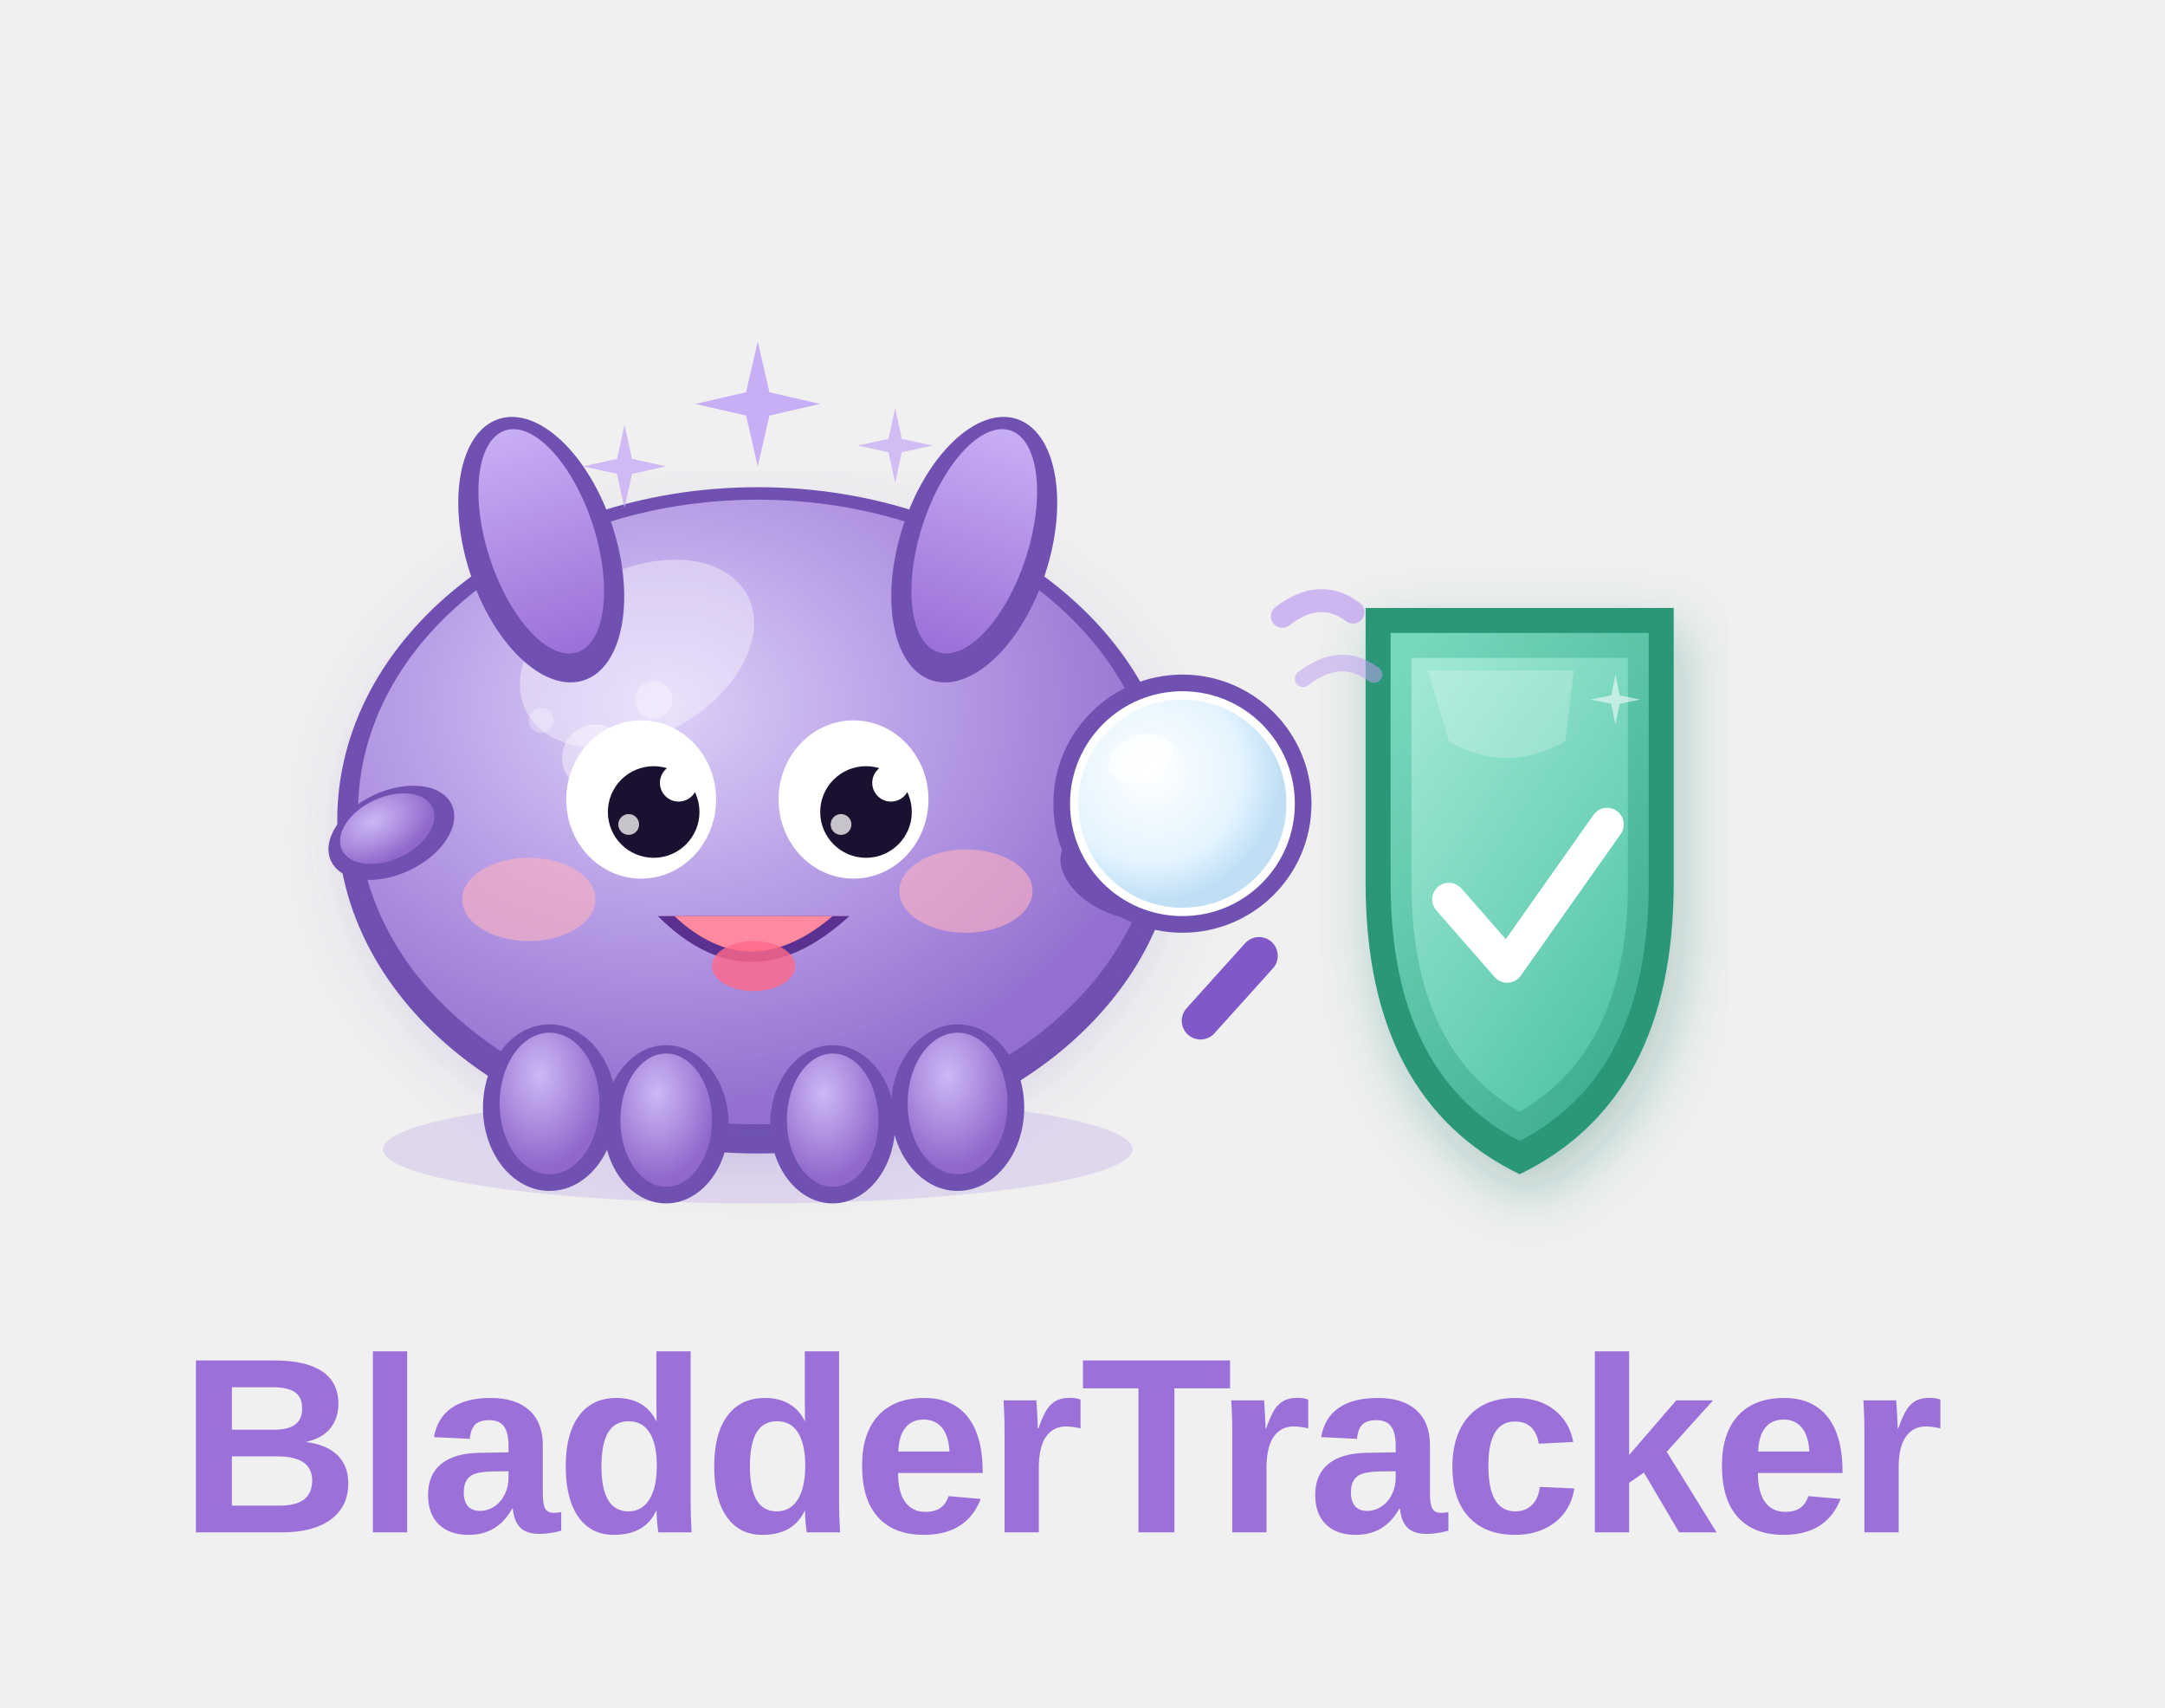
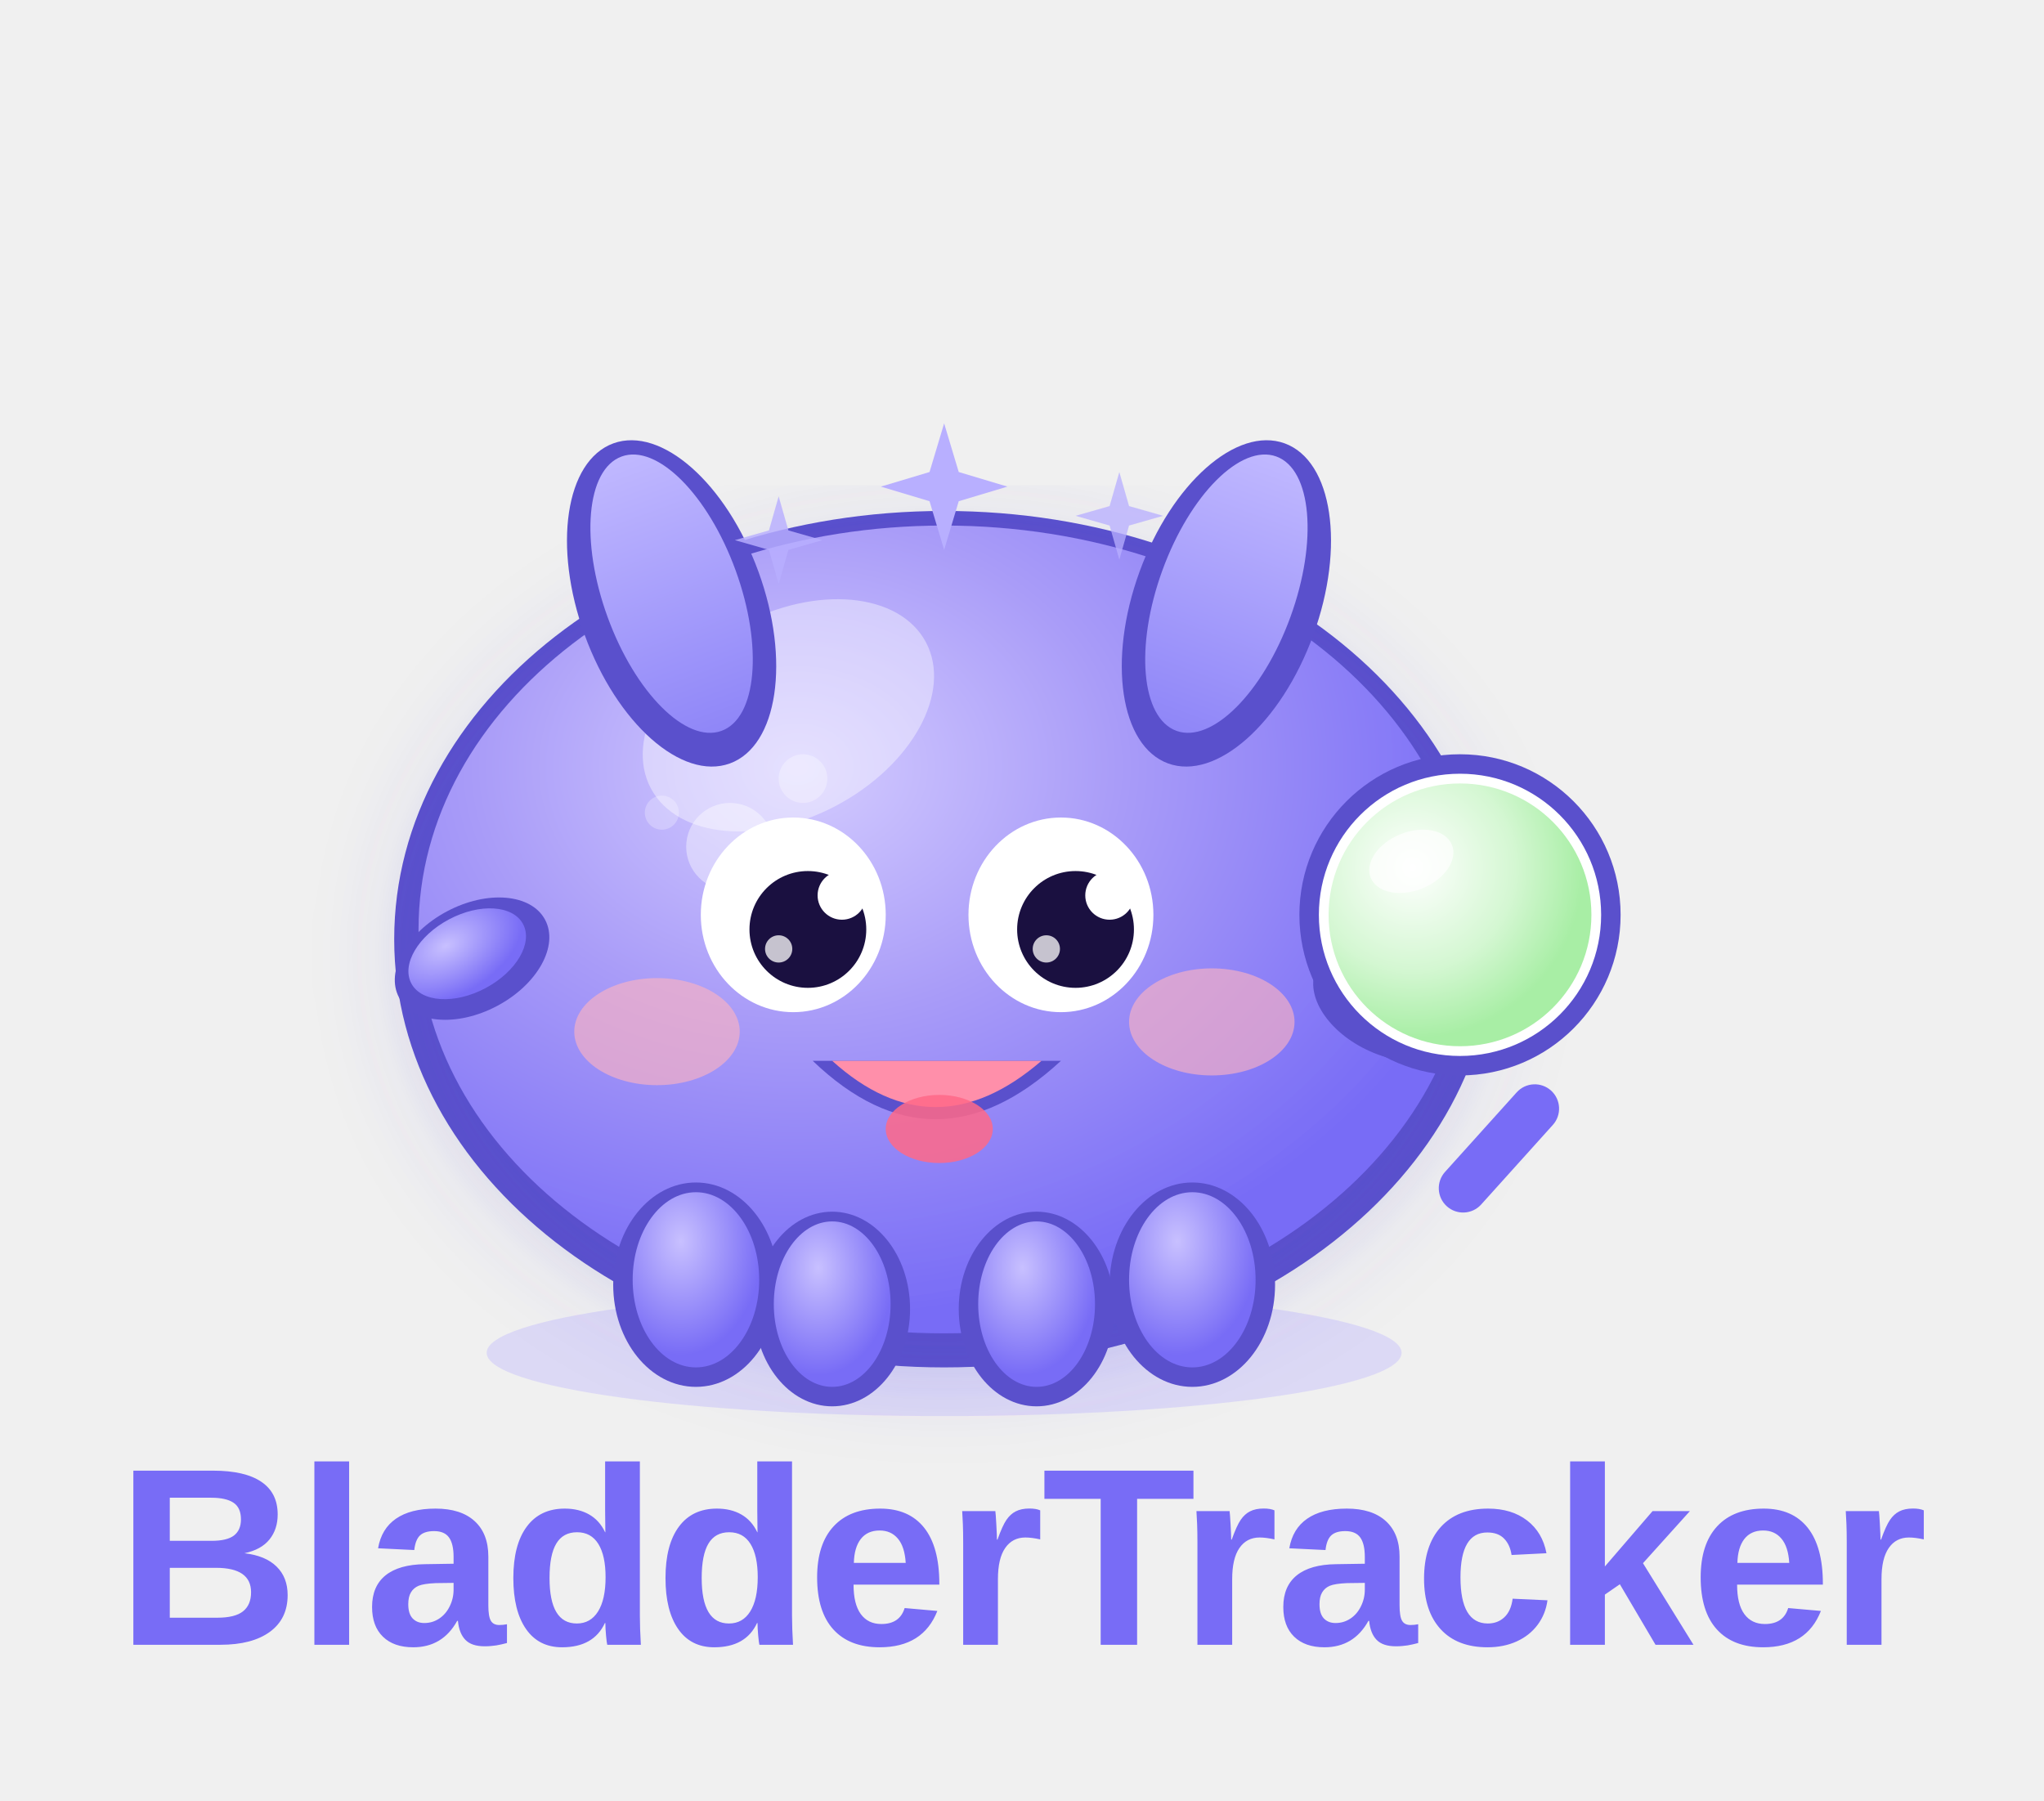
- <svg xmlns="http://www.w3.org/2000/svg" viewBox="0 0 520 410" fill="none" role="img" aria-label="BladderTracker logo">
+ <svg xmlns="http://www.w3.org/2000/svg" viewBox="0 0 420 370" fill="none" role="img" aria-label="BladderTracker logo">
  <defs>
-     <radialGradient id="bodyG" cx="38%" cy="33%" r="65%">
-       <stop offset="0%" stop-color="#ddd0f8" />
-       <stop offset="50%" stop-color="#b89ee6" />
-       <stop offset="100%" stop-color="#9370d0" />
+     <radialGradient id="bodyG" cx="36%" cy="30%" r="68%">
+       <stop offset="0%" stop-color="#d4ccff" />
+       <stop offset="45%" stop-color="#a99cf8" />
+       <stop offset="100%" stop-color="#786CF6" />
    </radialGradient>
    <linearGradient id="hornG" x1="0" y1="0" x2="0" y2="1">
-       <stop offset="0%" stop-color="#c8aef5" />
-       <stop offset="100%" stop-color="#9b70d8" />
+       <stop offset="0%" stop-color="#c0b8ff" />
+       <stop offset="100%" stop-color="#8f86f8" />
    </linearGradient>
-     <radialGradient id="legG" cx="40%" cy="30%" r="65%">
-       <stop offset="0%" stop-color="#cdb8f5" />
-       <stop offset="100%" stop-color="#9068cc" />
+     <radialGradient id="legG" cx="38%" cy="28%" r="65%">
+       <stop offset="0%" stop-color="#c8c0ff" />
+       <stop offset="100%" stop-color="#786CF6" />
    </radialGradient>
-     <linearGradient id="shieldOuter" x1="0.1" y1="0" x2="0.9" y2="1">
-       <stop offset="0%" stop-color="#78d8be" />
-       <stop offset="100%" stop-color="#3aaa8c" />
-     </linearGradient>
-     <linearGradient id="shieldInner" x1="0.1" y1="0" x2="0.8" y2="1">
-       <stop offset="0%" stop-color="#a0e8d4" />
-       <stop offset="100%" stop-color="#50c4a8" />
-     </linearGradient>
-     <radialGradient id="lensG" cx="35%" cy="35%" r="62%">
+     <radialGradient id="lensG" cx="32%" cy="32%" r="65%">
      <stop offset="0%" stop-color="#ffffff" />
-       <stop offset="70%" stop-color="#e4f4ff" />
-       <stop offset="100%" stop-color="#c0dff5" />
+       <stop offset="60%" stop-color="#d4f7d2" />
+       <stop offset="100%" stop-color="#a8eea5" />
    </radialGradient>
-     <filter id="bodyShad" x="-12%" y="-8%" width="124%" height="132%">
-       <feDropShadow dx="0" dy="5" stdDeviation="9" flood-color="#7050b8" flood-opacity="0.28" />
-     </filter>
-     <filter id="shieldShad" x="-18%" y="-12%" width="136%" height="140%">
-       <feDropShadow dx="2" dy="5" stdDeviation="7" flood-color="#207a64" flood-opacity="0.32" />
+     <filter id="bodyShad" x="-14%" y="-8%" width="128%" height="130%">
+       <feDropShadow dx="0" dy="5" stdDeviation="10" flood-color="#5a50d0" flood-opacity="0.25" />
    </filter>
  </defs>
-   <ellipse cx="182" cy="276" rx="90" ry="13" fill="#b8a0e8" opacity="0.3" />
-   <ellipse cx="182" cy="197" rx="101" ry="80" fill="#7050b0" />
-   <ellipse cx="182" cy="195" rx="96" ry="75" fill="url(#bodyG)" filter="url(#bodyShad)" />
-   <ellipse cx="153" cy="157" rx="30" ry="20" fill="white" opacity="0.38" transform="rotate(-28 153 157)" />
-   <circle cx="143" cy="182" r="8" fill="white" opacity="0.42" />
-   <circle cx="157" cy="168" r="4.5" fill="white" opacity="0.32" />
-   <circle cx="130" cy="173" r="3" fill="white" opacity="0.28" />
-   <ellipse cx="130" cy="132" rx="18" ry="33" fill="#7050b0" transform="rotate(-18 130 132)" />
-   <ellipse cx="130" cy="130" rx="13" ry="28" fill="url(#hornG)" transform="rotate(-18 130 130)" />
-   <ellipse cx="234" cy="132" rx="18" ry="33" fill="#7050b0" transform="rotate(18 234 132)" />
-   <ellipse cx="234" cy="130" rx="13" ry="28" fill="url(#hornG)" transform="rotate(18 234 130)" />
-   <ellipse cx="154" cy="192" rx="18" ry="19" fill="white" />
-   <ellipse cx="205" cy="192" rx="18" ry="19" fill="white" />
-   <circle cx="157" cy="195" r="11" fill="#1a1030" />
-   <circle cx="208" cy="195" r="11" fill="#1a1030" />
-   <circle cx="163" cy="188" r="4.5" fill="white" />
-   <circle cx="214" cy="188" r="4.5" fill="white" />
-   <circle cx="151" cy="198" r="2.5" fill="white" opacity="0.75" />
-   <circle cx="202" cy="198" r="2.5" fill="white" opacity="0.75" />
-   <path d="M158,220 Q180,242 204,220" fill="#5a3090" />
-   <path d="M162,220 Q180,237 200,220" fill="#ff8aa0" />
-   <ellipse cx="181" cy="232" rx="10" ry="6" fill="#ff6888" opacity="0.8" />
-   <ellipse cx="127" cy="216" rx="16" ry="10" fill="#ffb3c0" opacity="0.60" />
-   <ellipse cx="232" cy="214" rx="16" ry="10" fill="#ffb3c0" opacity="0.60" />
-   <ellipse cx="132" cy="266" rx="16" ry="20" fill="#7050b0" />
-   <ellipse cx="160" cy="270" rx="15" ry="19" fill="#7050b0" />
-   <ellipse cx="200" cy="270" rx="15" ry="19" fill="#7050b0" />
-   <ellipse cx="230" cy="266" rx="16" ry="20" fill="#7050b0" />
-   <ellipse cx="132" cy="265" rx="12" ry="17" fill="url(#legG)" />
-   <ellipse cx="160" cy="269" rx="11" ry="16" fill="url(#legG)" />
-   <ellipse cx="200" cy="269" rx="11" ry="16" fill="url(#legG)" />
-   <ellipse cx="230" cy="265" rx="12" ry="17" fill="url(#legG)" />
-   <ellipse cx="94" cy="200" rx="16" ry="10" fill="#7050b0" transform="rotate(-25 94 200)" />
-   <ellipse cx="93" cy="199" rx="12" ry="7.5" fill="url(#legG)" transform="rotate(-25 93 199)" />
-   <ellipse cx="270" cy="210" rx="16" ry="10" fill="#7050b0" transform="rotate(22 270 210)" />
-   <ellipse cx="269" cy="209" rx="12" ry="7.5" fill="url(#legG)" transform="rotate(22 269 209)" />
-   <rect x="291" y="222" width="9" height="30" rx="4.5" fill="#8058c8" transform="rotate(42 295 237)" />
-   <circle cx="284" cy="193" r="31" fill="#7050b0" />
-   <circle cx="284" cy="193" r="27" fill="white" />
-   <circle cx="284" cy="193" r="25" fill="url(#lensG)" />
-   <ellipse cx="274" cy="182" rx="8" ry="5.5" fill="white" opacity="0.65" transform="rotate(-22 274 182)" />
-   <path d="M328,146 L402,146 L402,212 Q402,264 365,282 Q328,264 328,212 Z" fill="#2a9878" filter="url(#shieldShad)" />
-   <path d="M334,152 L396,152 L396,212 Q396,258 365,274 Q334,258 334,212 Z" fill="url(#shieldOuter)" />
-   <path d="M339,158 L391,158 L391,212 Q391,252 365,267 Q339,252 339,212 Z" fill="url(#shieldInner)" />
-   <path d="M343,161 L378,161 L376,178 Q362,186 348,178 Z" fill="white" opacity="0.22" />
-   <g transform="translate(388,168)">
-     <path d="M0,-6 L1,-1 L6,0 L1,1 L0,6 L-1,1 L-6,0 L-1,-1 Z" fill="white" opacity="0.55" />
-   </g>
-   <polyline points="348,216 362,232 386,198" stroke="white" stroke-width="8" stroke-linecap="round" stroke-linejoin="round" fill="none" />
-   <g transform="translate(182,97)">
-     <path d="M0,-15 L2.8,-2.8 L15,0 L2.8,2.8 L0,15 L-2.8,2.8 L-15,0 L-2.8,-2.8 Z" fill="#c8aef5" />
-   </g>
-   <g transform="translate(150,112)">
-     <path d="M0,-10 L1.8,-1.8 L10,0 L1.8,1.8 L0,10 L-1.8,1.8 L-10,0 L-1.8,-1.8 Z" fill="#c8aef5" opacity="0.82" />
-   </g>
-   <g transform="translate(215,107)">
-     <path d="M0,-9 L1.6,-1.6 L9,0 L1.6,1.6 L0,9 L-1.6,1.6 L-9,0 L-1.6,-1.6 Z" fill="#c8aef5" opacity="0.78" />
-   </g>
-   <path d="M308,148 Q317,141 325,147" stroke="#c0a0f0" stroke-width="5.5" stroke-linecap="round" fill="none" opacity="0.72" />
-   <path d="M313,163 Q322,156 330,162" stroke="#c0a0f0" stroke-width="4" stroke-linecap="round" fill="none" opacity="0.55" />
-   <text x="255" y="368" text-anchor="middle" font-family="'Nunito', 'Varela Round', 'Fredoka One', 'Arial Rounded MT Bold', Arial, sans-serif" font-size="60" font-weight="800" fill="#9b70d8" letter-spacing="-1">BladderTracker</text>
+   <ellipse cx="194" cy="278" rx="94" ry="13" fill="#B8AFFF" opacity="0.35" />
+   <ellipse cx="194" cy="193" rx="113" ry="88" fill="#5a50cc" />
+   <ellipse cx="194" cy="191" rx="108" ry="83" fill="url(#bodyG)" filter="url(#bodyShad)" />
+   <ellipse cx="162" cy="147" rx="32" ry="21" fill="white" opacity="0.40" transform="rotate(-28 162 147)" />
+   <circle cx="150" cy="174" r="9" fill="white" opacity="0.40" />
+   <circle cx="165" cy="160" r="5" fill="white" opacity="0.30" />
+   <circle cx="136" cy="167" r="3.5" fill="white" opacity="0.26" />
+   <ellipse cx="138" cy="124" rx="19" ry="35" fill="#5a50cc" transform="rotate(-20 138 124)" />
+   <ellipse cx="138" cy="122" rx="14" ry="30" fill="url(#hornG)" transform="rotate(-20 138 122)" />
+   <ellipse cx="252" cy="124" rx="19" ry="35" fill="#5a50cc" transform="rotate(20 252 124)" />
+   <ellipse cx="252" cy="122" rx="14" ry="30" fill="url(#hornG)" transform="rotate(20 252 122)" />
+   <ellipse cx="163" cy="188" rx="19" ry="20" fill="white" />
+   <ellipse cx="218" cy="188" rx="19" ry="20" fill="white" />
+   <circle cx="166" cy="191" r="12" fill="#1a1040" />
+   <circle cx="221" cy="191" r="12" fill="#1a1040" />
+   <circle cx="173" cy="184" r="5" fill="white" />
+   <circle cx="228" cy="184" r="5" fill="white" />
+   <circle cx="160" cy="195" r="2.8" fill="white" opacity="0.75" />
+   <circle cx="215" cy="195" r="2.8" fill="white" opacity="0.75" />
+   <path d="M167,218 Q192,242 218,218" fill="#5a50cc" />
+   <path d="M171,218 Q192,237 214,218" fill="#ff8faa" />
+   <ellipse cx="193" cy="232" rx="11" ry="7" fill="#ff6888" opacity="0.85" />
+   <ellipse cx="135" cy="212" rx="17" ry="11" fill="#ffb3c0" opacity="0.62" />
+   <ellipse cx="249" cy="210" rx="17" ry="11" fill="#ffb3c0" opacity="0.62" />
+   <ellipse cx="143" cy="264" rx="17" ry="21" fill="#5a50cc" />
+   <ellipse cx="171" cy="269" rx="16" ry="20" fill="#5a50cc" />
+   <ellipse cx="213" cy="269" rx="16" ry="20" fill="#5a50cc" />
+   <ellipse cx="245" cy="264" rx="17" ry="21" fill="#5a50cc" />
+   <ellipse cx="143" cy="263" rx="13" ry="18" fill="url(#legG)" />
+   <ellipse cx="171" cy="268" rx="12" ry="17" fill="url(#legG)" />
+   <ellipse cx="213" cy="268" rx="12" ry="17" fill="url(#legG)" />
+   <ellipse cx="245" cy="263" rx="13" ry="18" fill="url(#legG)" />
+   <ellipse cx="97" cy="197" rx="17" ry="11" fill="#5a50cc" transform="rotate(-28 97 197)" />
+   <ellipse cx="96" cy="196" rx="13" ry="8" fill="url(#legG)" transform="rotate(-28 96 196)" />
+   <ellipse cx="286" cy="206" rx="17" ry="11" fill="#5a50cc" transform="rotate(24 286 206)" />
+   <ellipse cx="285" cy="205" rx="13" ry="8" fill="url(#legG)" transform="rotate(24 285 205)" />
+   <rect x="303" y="220" width="10" height="32" rx="5" fill="#786CF6" transform="rotate(42 308 236)" />
+   <circle cx="300" cy="188" r="33" fill="#5a50cc" />
+   <circle cx="300" cy="188" r="29" fill="white" />
+   <circle cx="300" cy="188" r="27" fill="url(#lensG)" />
+   <ellipse cx="290" cy="177" rx="9" ry="6" fill="white" opacity="0.68" transform="rotate(-22 290 177)" />
+   <path d="M194,87 L197,97 L207,100 L197,103 L194,113 L191,103 L181,100 L191,97 Z" fill="#B8AFFF" />
+   <path d="M160,102 L162,109 L169,111 L162,113 L160,120 L158,113 L151,111 L158,109 Z" fill="#B8AFFF" opacity="0.82" />
+   <path d="M230,97 L232,104 L239,106 L232,108 L230,115 L228,108 L221,106 L228,104 Z" fill="#B8AFFF" opacity="0.76" />
+   <text x="210" y="338" text-anchor="middle" font-family="'Nunito', 'Varela Round', 'Fredoka One', 'Arial Rounded MT Bold', Arial, sans-serif" font-size="52" font-weight="800" fill="#786CF6" letter-spacing="-0.5">BladderTracker</text>
</svg>
